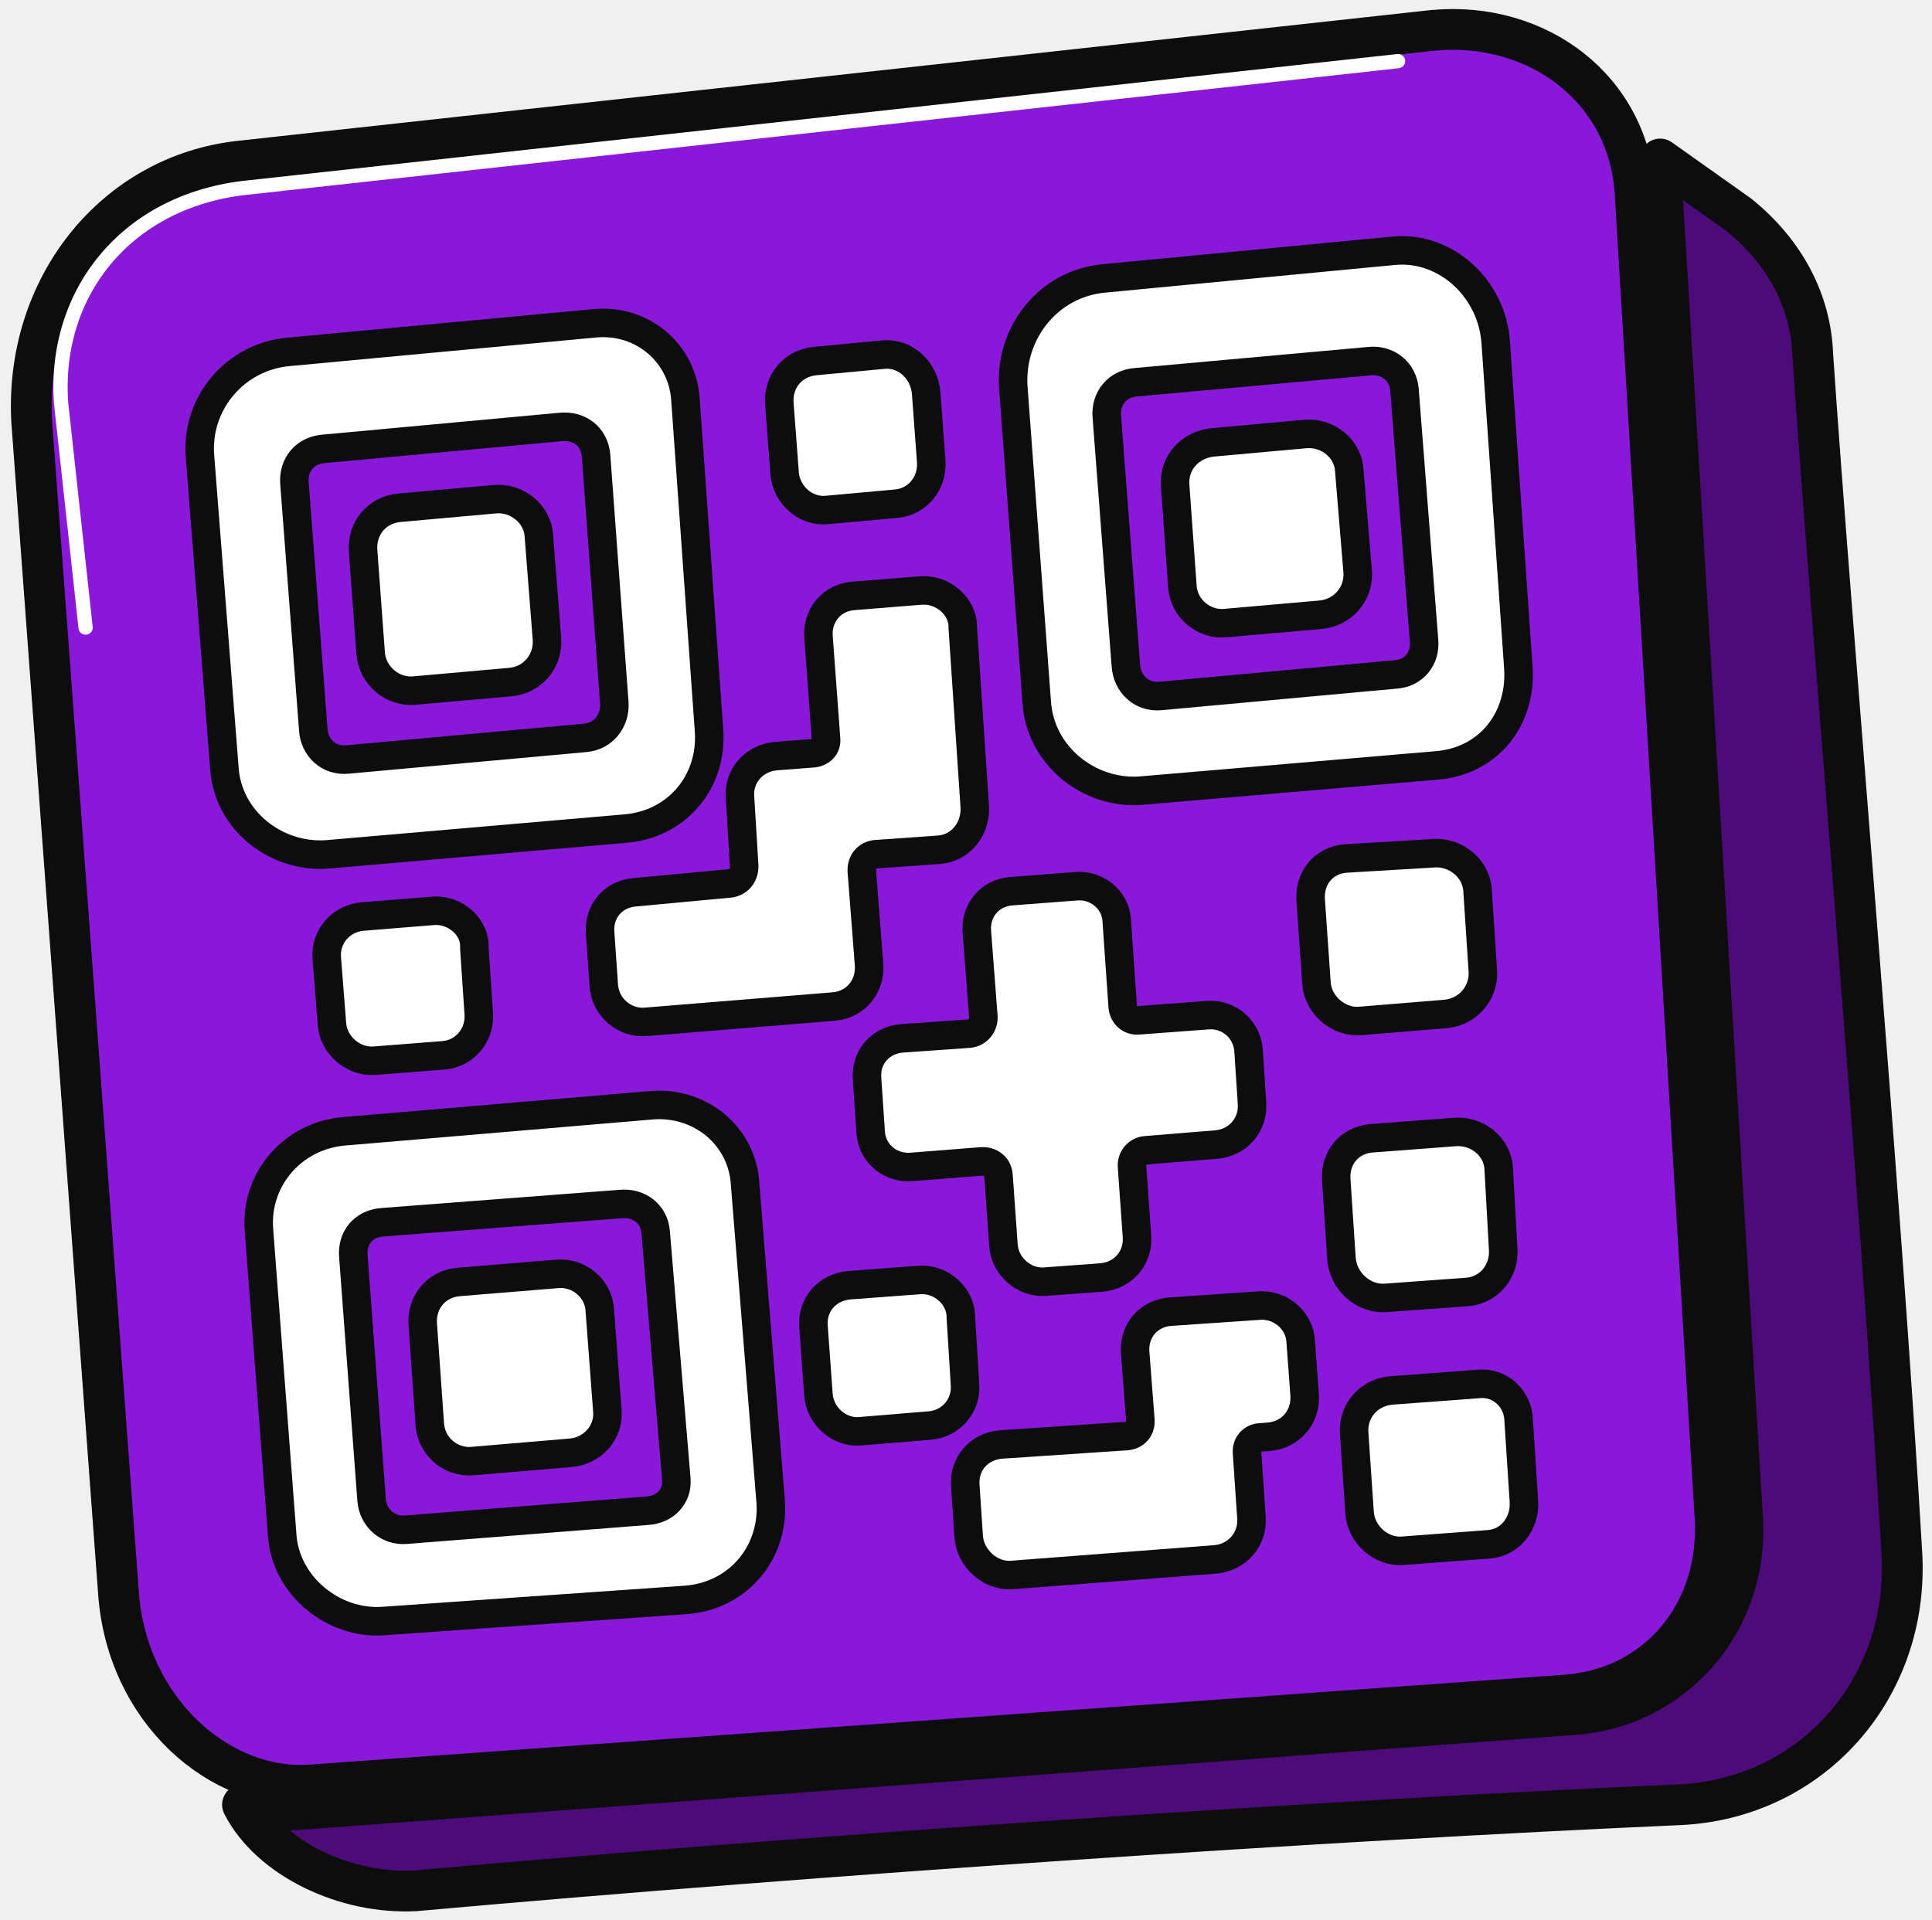
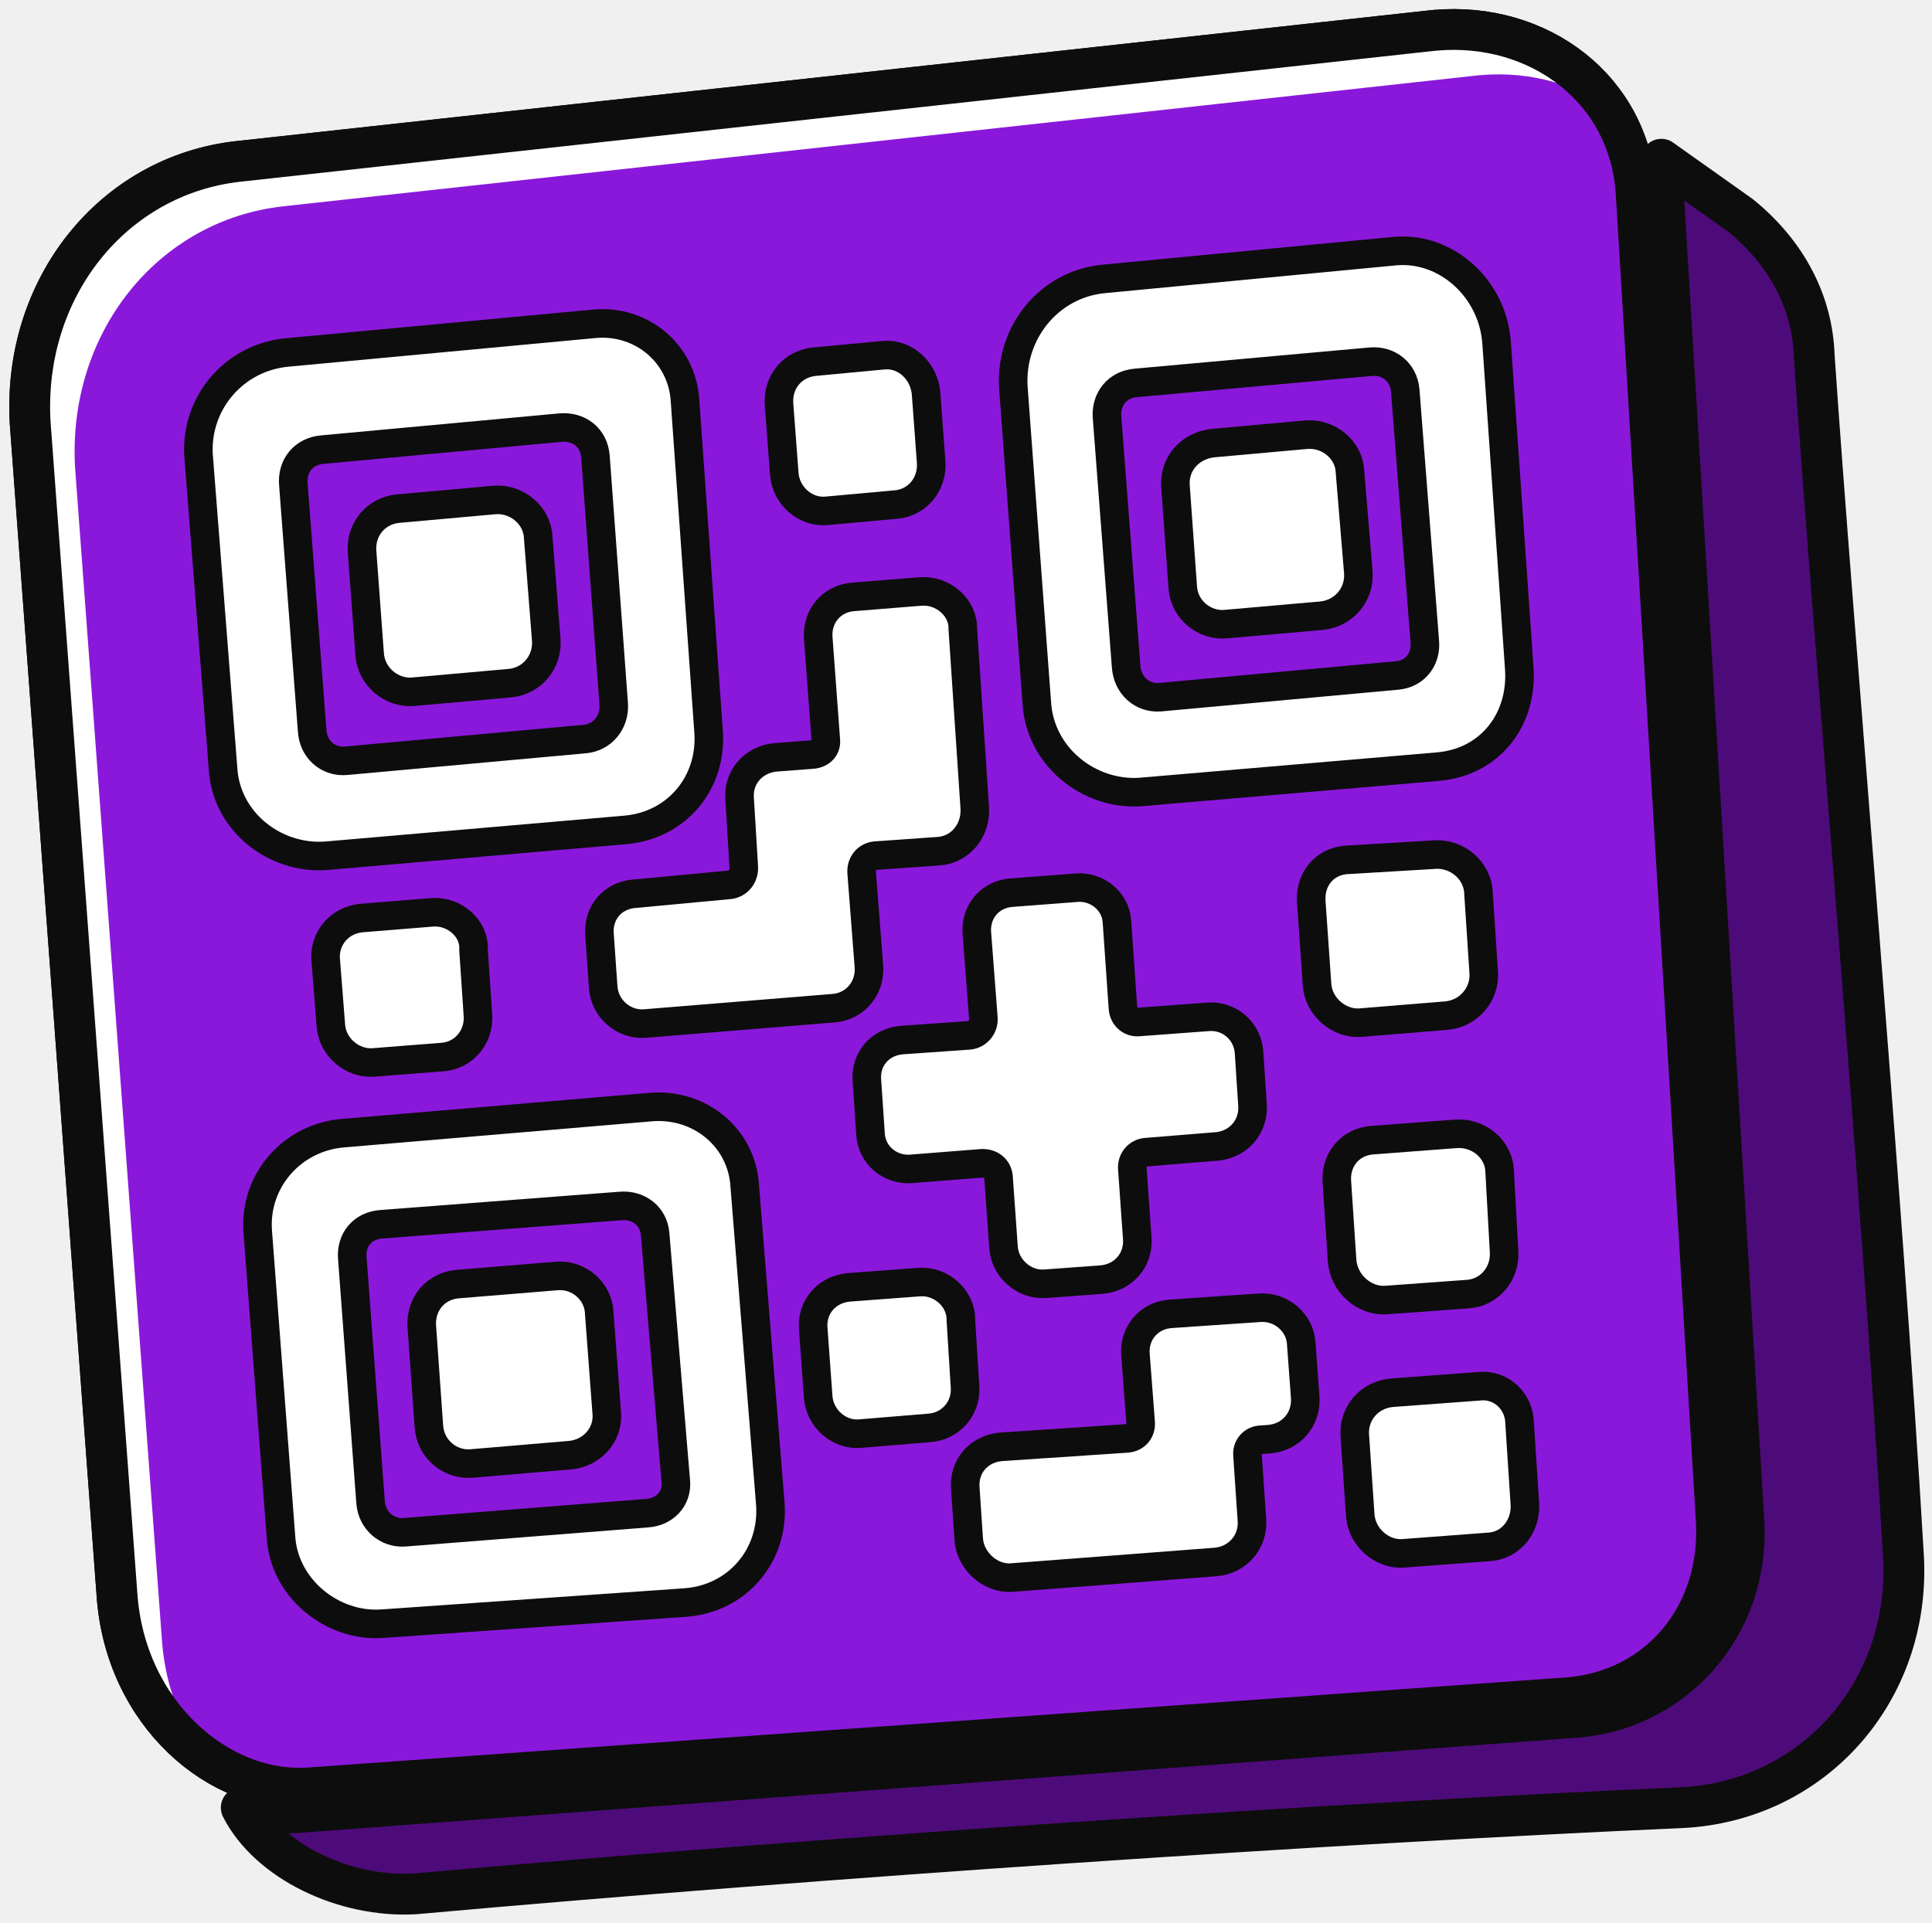
- <svg xmlns="http://www.w3.org/2000/svg" width="474.0" height="471.0" viewBox="27.0 26.0 474.0 471.0">
+ <svg xmlns="http://www.w3.org/2000/svg" width="473.2" height="471" viewBox="27.4 26 473.2 471">
  <path d="m434.3 65.02 20.22 333.5c1.6 26.11-17.66 46.85-41.86 48.26l-311 23.17c-6.016 0.512-11.26 0-15.17-1.088 6.72 13.18 25.22 22.08 42.5 21.12 100.7-9.024 224.6-17.34 310.3-21.12 32.32-1.6 56-28.54 54.34-61.25-5.248-90.05-17.41-228.4-21.89-294.6-0.448-12.74-6.528-24.9-18.05-34.24l-19.39-13.76z" fill="#4D0B7A" stroke="#0D0D0D" stroke-width="10" stroke-linejoin="round" id="side_block" />
  <path d="m378.9 33.41-293.1 32.13c-30.78 3.392-52.93 31.04-51.01 64.06l21.25 286.9c1.92 29.31 25.15 49.28 47.49 47.49l308.2-22.08c22.21-1.92 37.44-20.42 36.03-43.58l-19.58-324.4c-1.28-26.11-23.94-42.75-49.28-40.51z" fill="#8A18DB" stroke="#0D0D0D" stroke-width="10" stroke-linejoin="round" id="front_face" />
  <path d="M 48 180 L 42 125 C 40 98 58 75 88 72 L 370 41" fill="none" stroke="#FFFFFF" stroke-width="3.5" stroke-linecap="round" stroke-linejoin="round" id="front_highlight" />
+   <g>
+     <defs>
+       <clipPath id="hlqr0">
+         <path d="m378.9 33.41-293.1 32.13c-30.78 3.392-52.93 31.04-51.01 64.06l21.25 286.9c1.92 29.31 25.15 49.28 47.49 47.49l308.2-22.08c22.21-1.92 37.44-20.42 36.03-43.58l-19.58-324.4c-1.28-26.11-23.94-42.75-49.28-40.51z" />
+       </clipPath>
+     </defs>
+     <g clip-path="url(#hlqr0)">
+       <path d="m378.9 33.41-293.1 32.13c-30.78 3.392-52.93 31.04-51.01 64.06l21.25 286.9c1.92 29.31 25.15 49.28 47.49 47.49l308.2-22.08c22.21-1.92 37.44-20.42 36.03-43.58l-19.58-324.4c-1.28-26.11-23.94-42.75-49.28-40.51z" fill="#fff" />
+       <path d="m378.9 33.41-293.1 32.13c-30.78 3.392-52.93 31.04-51.01 64.06l21.25 286.9c1.92 29.31 25.15 49.28 47.49 47.49l308.2-22.08c22.21-1.92 37.44-20.42 36.03-43.58l-19.58-324.4c-1.28-26.11-23.94-42.75-49.28-40.51z" fill="#8A18DB" transform="translate(11 11)" />
+     </g>
+     <path d="m378.9 33.41-293.1 32.13c-30.78 3.392-52.93 31.04-51.01 64.06l21.25 286.9c1.92 29.31 25.15 49.28 47.49 47.49l308.2-22.08c22.21-1.92 37.44-20.42 36.03-43.58l-19.58-324.4c-1.28-26.11-23.94-42.75-49.28-40.51z" fill="none" stroke="#0D0D0D" stroke-width="10" stroke-linejoin="round" />
+   </g>
  <g stroke="#0D0D0D" stroke-width="7" stroke-linejoin="round" stroke-linecap="round" id="qr_marks">
    <path d="m173.3 105.3-75.46 7.04c-12.99 1.152-22.53 12.29-21.82 25.09l6.016 76.93c0.768 12.86 12.54 22.14 25.09 21.31l73.28-6.336c12.74-1.024 21.5-11.58 20.54-24.19l-5.76-80.9c-0.64-11.52-10.5-19.84-21.89-18.94zm4.416 93.25c0.256 4.416-2.752 8.128-7.104 8.512l-58.37 5.312c-4.544 0.448-8.128-2.88-8.384-7.36l-4.608-60.35c-0.384-4.608 2.56-8.128 7.104-8.512l58.18-5.376c4.608-0.448 8.32 2.368 8.704 7.04l4.48 60.74z" fill="#fff" />
    <path d="m148.4 148.5-23.49 2.112c-5.44 0.512-9.216 5.056-8.832 10.5l1.856 25.15c0.384 5.504 5.312 9.6 10.56 9.216l23.81-2.112c5.376-0.512 9.216-5.12 8.896-10.5l-1.984-25.28c-0.256-5.44-5.376-9.6-10.82-9.088z" fill="#fff" />
    <path d="m187.1 297.2-75.52 6.4c-12.61 0.96-21.95 11.65-21.06 24.06l5.696 74.88c0.768 12.67 12.67 22.14 24.83 21.25l74.24-5.184c12.8-0.96 21.63-11.58 20.8-24l-6.272-77.95c-0.64-11.84-10.88-20.29-22.72-19.46zm5.824 91.71c0.384 4.352-2.816 7.552-7.104 7.808l-59.33 4.672c-4.352 0.32-8-2.944-8.32-7.296l-4.48-59.84c-0.384-4.544 2.56-8 7.104-8.32l58.56-4.48c4.416-0.384 8.192 2.432 8.512 6.976l5.056 60.48z" fill="#fff" />
    <path d="m163.8 338.6-24.26 1.984c-5.44 0.448-9.152 4.864-8.832 10.3l1.728 24.45c0.32 5.568 5.056 9.6 10.37 9.216l24.19-2.048c5.376-0.448 9.408-4.992 9.024-10.18l-1.856-24.7c-0.192-5.248-4.992-9.472-10.37-9.024z" fill="#fff" />
    <path d="m369.4 87.49-71.74 6.848c-13.18 1.28-22.78 12.93-22.08 26.37l5.76 77.44c0.768 13.25 12.8 22.72 25.34 21.89l72.77-6.208c12.93-1.024 21.12-11.65 20.03-24.51l-5.504-79.1c-0.832-13.5-12.29-23.68-24.58-22.72zm6.976 95.74c0.384 4.416-2.56 7.936-6.848 8.256l-57.92 5.312c-4.544 0.384-8.064-2.944-8.384-7.488l-4.672-60.99c-0.384-4.608 2.56-8.128 7.04-8.512l57.41-5.184c4.48-0.448 8.192 2.496 8.576 7.04l4.8 61.57z" fill="#fff" />
    <path d="m347.3 132.5-22.72 2.048c-5.632 0.576-9.6 4.992-9.28 10.43l1.792 24.96c0.384 5.504 5.376 9.472 10.56 8.96l23.36-2.048c5.44-0.512 9.408-5.056 9.088-10.5l-2.048-24.7c-0.192-5.44-5.184-9.6-10.75-9.152z" fill="#fff" />
    <path d="m244 113-17.02 1.6c-5.504 0.512-9.216 5.056-8.768 10.56l1.28 16.9c0.384 5.44 5.248 9.6 10.37 9.088l16.96-1.536c5.312-0.448 9.024-5.056 8.64-10.43l-1.216-16.45c-0.32-5.76-5.056-10.11-10.24-9.728z" fill="#fff" />
    <path d="m133.4 249.5-17.41 1.408c-5.312 0.448-9.152 4.864-8.832 10.05l1.28 16.32c0.384 5.248 5.248 9.344 10.3 9.024l17.15-1.344c5.184-0.448 8.896-4.928 8.576-10.18l-1.088-16.13c0.32-5.12-4.608-9.472-9.984-9.152z" fill="#fff" />
    <path d="m252.9 170.9-16.64 1.344c-5.248 0.448-8.832 4.8-8.448 10.05l1.856 25.09c0.192 1.856-1.216 3.264-3.136 3.456l-9.216 0.704c-5.312 0.512-9.152 4.8-8.768 10.05l1.024 16.77c0.128 2.304-1.344 4.16-3.52 4.416l-23.3 2.176c-5.44 0.448-8.96 4.8-8.512 10.05l0.896 12.86c0.384 5.376 5.12 9.28 10.18 8.896l46.34-3.776c5.184-0.448 8.896-4.864 8.576-10.11l-1.792-23.1c-0.128-2.24 1.28-3.968 3.456-4.16l15.49-1.088c5.312-0.448 9.024-5.056 8.768-10.5l-2.944-44.03c0.128-5.184-4.928-9.536-10.3-9.088z" fill="#fff" />
    <path d="m323.5 275.1-17.22 1.28c-2.048 0.192-3.712-1.344-3.84-3.456l-1.472-21.18c-0.32-5.056-5.056-8.768-10.05-8.256l-15.94 1.216c-5.12 0.448-8.704 4.672-8.32 9.856l1.6 20.93c0.128 2.112-1.408 3.968-3.52 4.16l-16.38 1.152c-5.312 0.384-9.024 4.608-8.64 9.792l0.896 13.25c0.32 5.312 4.992 8.96 10.05 8.512l17.02-1.344c2.304-0.192 4.16 1.216 4.288 3.456l1.216 17.09c0.32 5.184 5.056 9.28 10.05 8.96l13.95-1.024c5.376-0.448 9.088-4.8 8.768-9.984l-1.216-17.15c-0.192-2.176 1.344-3.968 3.456-4.096l17.34-1.408c5.248-0.512 8.96-4.864 8.64-10.05l-0.832-12.74c-0.256-5.376-4.736-9.28-9.856-8.96z" fill="#fff" />
    <path d="m378.4 235.4-21.44 1.28c-5.376 0.512-8.832 4.928-8.384 10.43l1.408 20.16c0.384 5.44 5.44 9.6 10.5 9.28l21.12-1.728c5.376-0.448 9.408-4.992 9.216-10.3l-1.28-19.46c-0.064-5.824-5.376-10.24-11.14-9.664z" fill="#fff" />
    <path d="m383.7 303.8-20.29 1.536c-5.376 0.448-8.96 4.864-8.576 10.18l1.28 19.26c0.384 5.696 5.44 10.05 10.69 9.728l20.22-1.472c5.312-0.448 9.088-5.056 8.768-10.43l-1.088-19.58c-0.128-5.568-5.312-9.792-11.01-9.216z" fill="#fff" />
    <path d="m390 365.6-21.57 1.6c-5.568 0.448-9.472 4.928-9.216 10.3l1.344 19.71c0.384 5.504 5.44 9.728 10.5 9.344l21.31-1.6c5.248-0.448 8.832-5.184 8.512-10.5l-1.28-19.71c-0.064-5.44-4.48-9.536-9.6-9.152z" fill="#fff" />
    <path d="m252.5 340.1-17.09 1.28c-5.44 0.448-9.216 4.736-8.832 10.05l1.216 16.77c0.384 5.44 5.248 9.472 10.24 9.024l17.09-1.408c5.248-0.448 8.96-4.864 8.64-9.984l-1.024-16.51c0.064-5.312-4.928-9.664-10.24-9.216z" fill="#fff" />
    <path d="m335.7 346.4-21.57 1.472c-5.312 0.384-8.96 4.672-8.64 9.856l1.28 16.7c0.192 2.112-1.152 3.776-3.328 3.968l-30.66 2.048c-5.504 0.384-9.344 4.672-8.96 10.05l0.832 12.48c0.32 5.44 5.312 9.792 10.3 9.536l50.18-3.84c5.376-0.448 9.28-4.928 8.896-10.24l-1.088-16.06c-0.128-1.984 1.344-3.584 3.328-3.648l1.92-0.128c5.44-0.448 9.216-4.8 8.896-10.24l-0.96-12.99c-0.192-5.376-5.056-9.472-10.43-8.96z" fill="#fff" />
  </g>
</svg>
